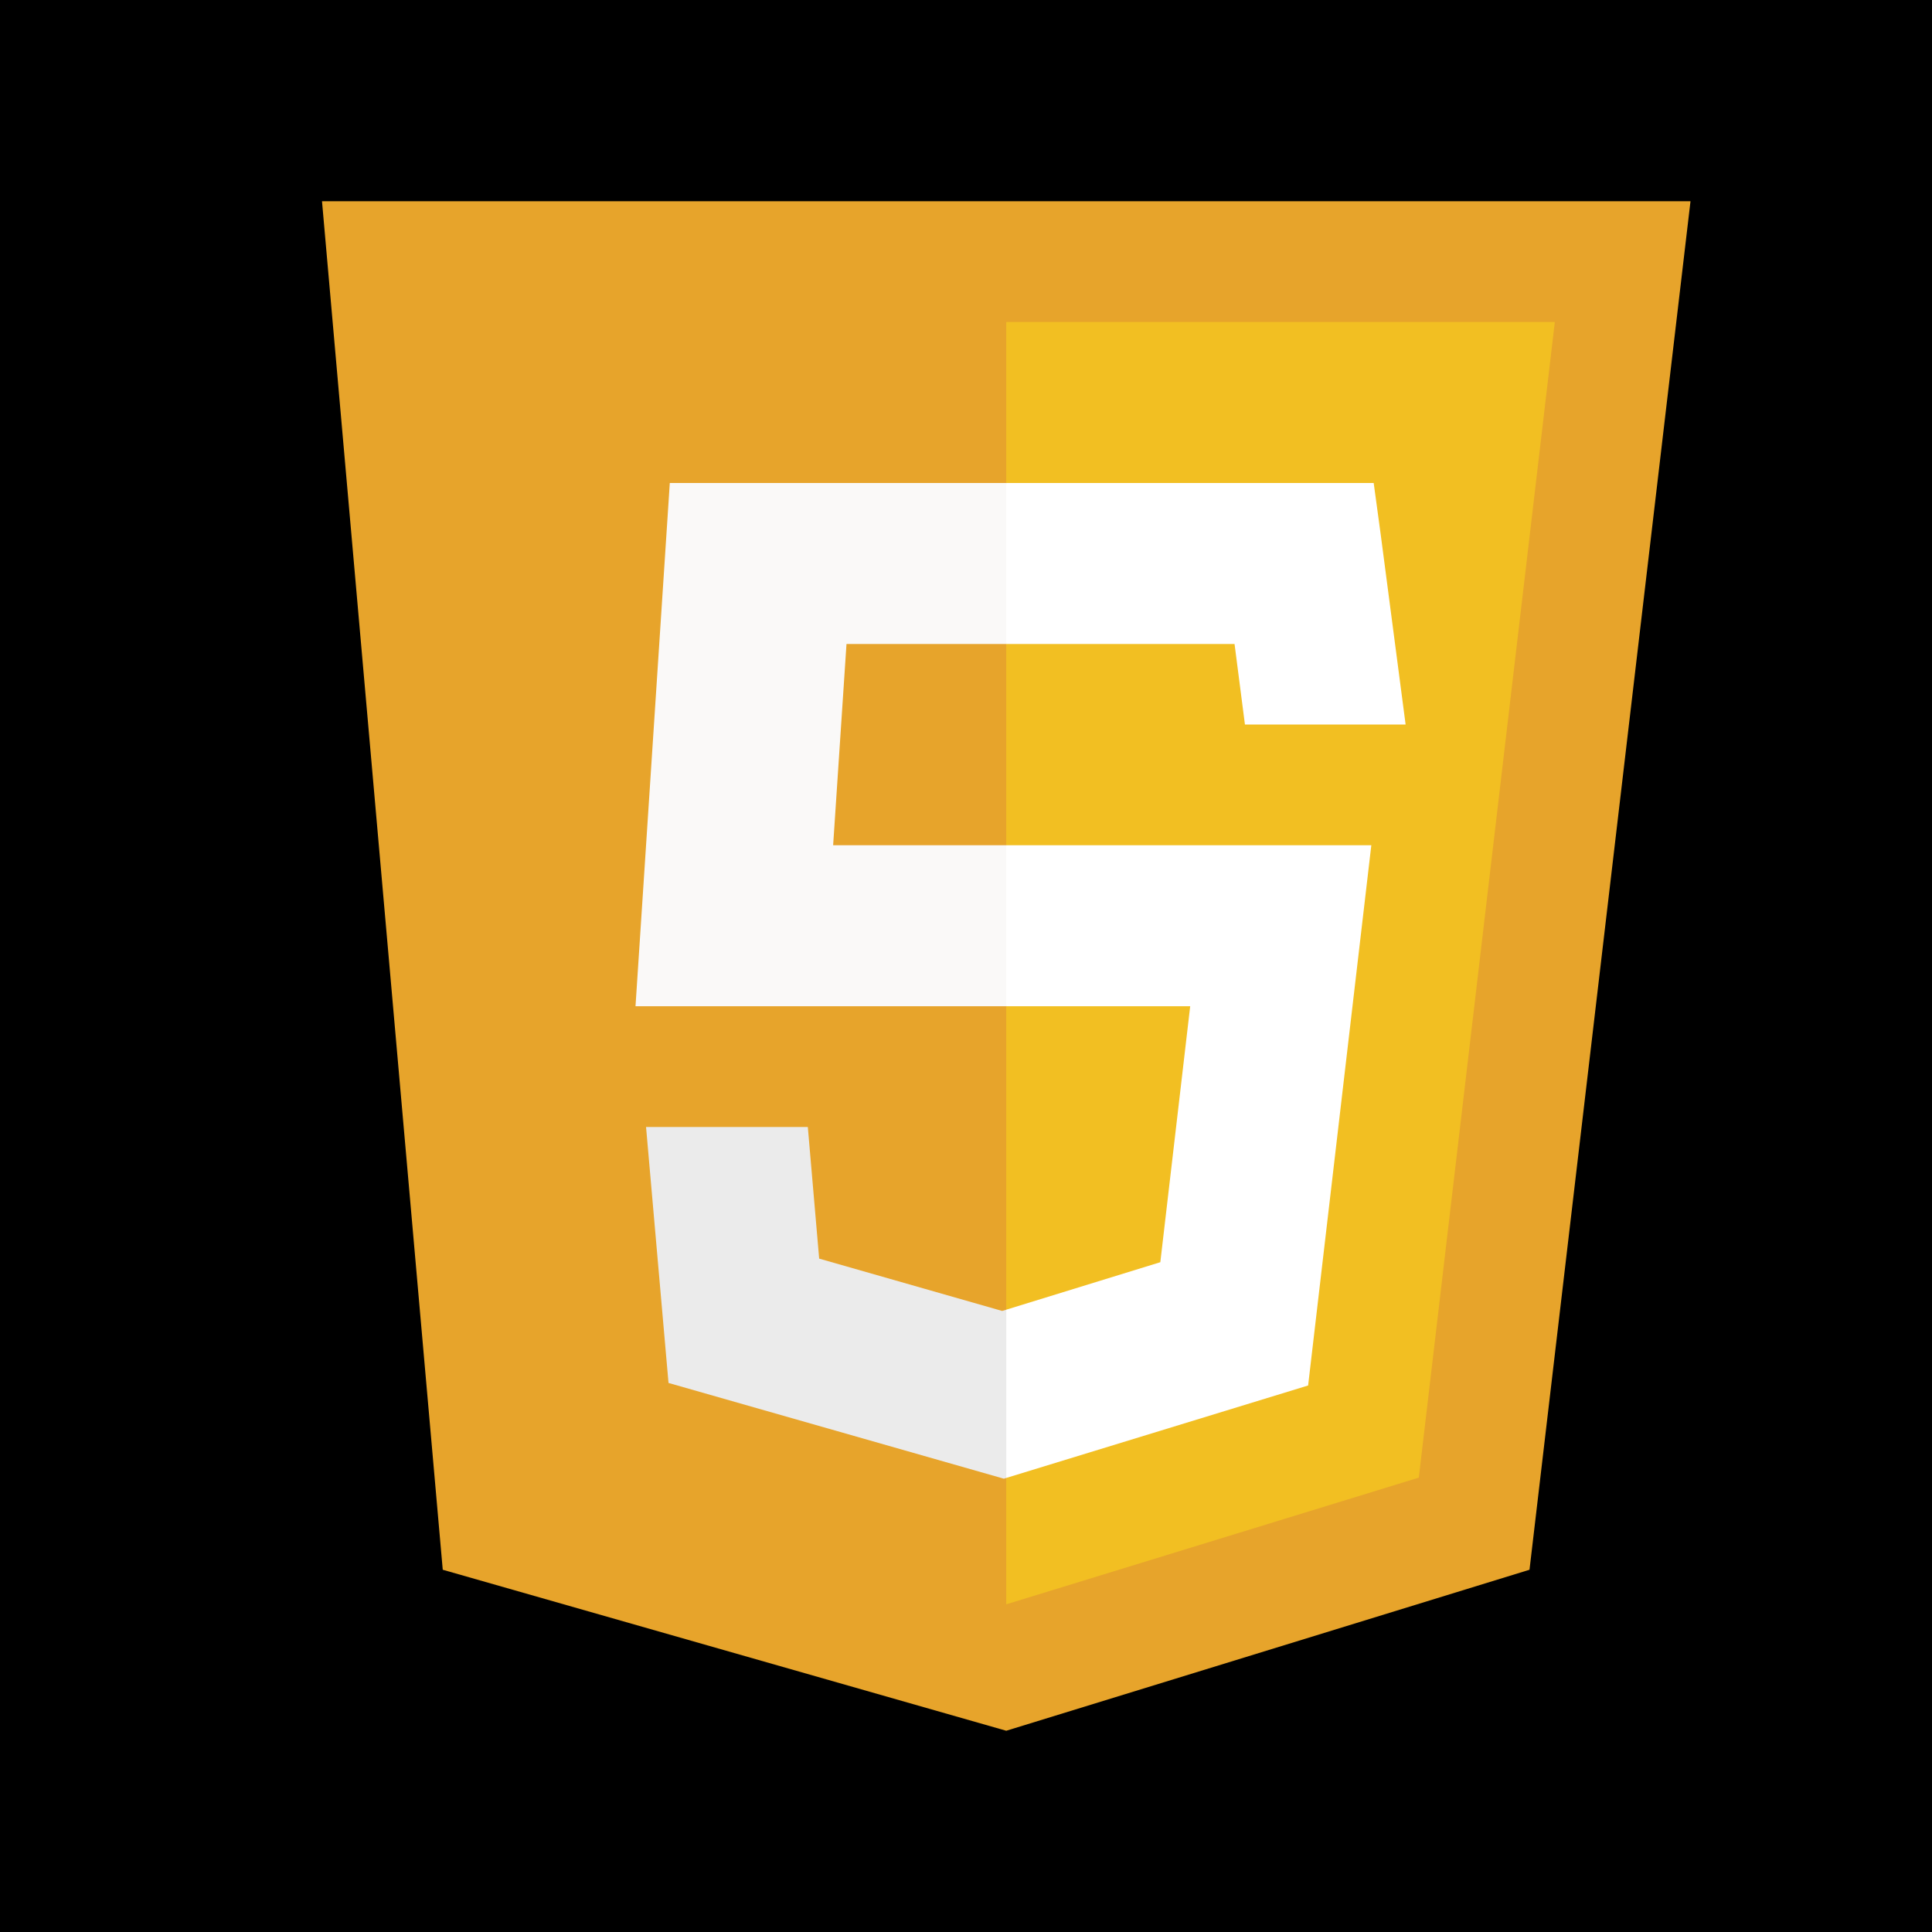
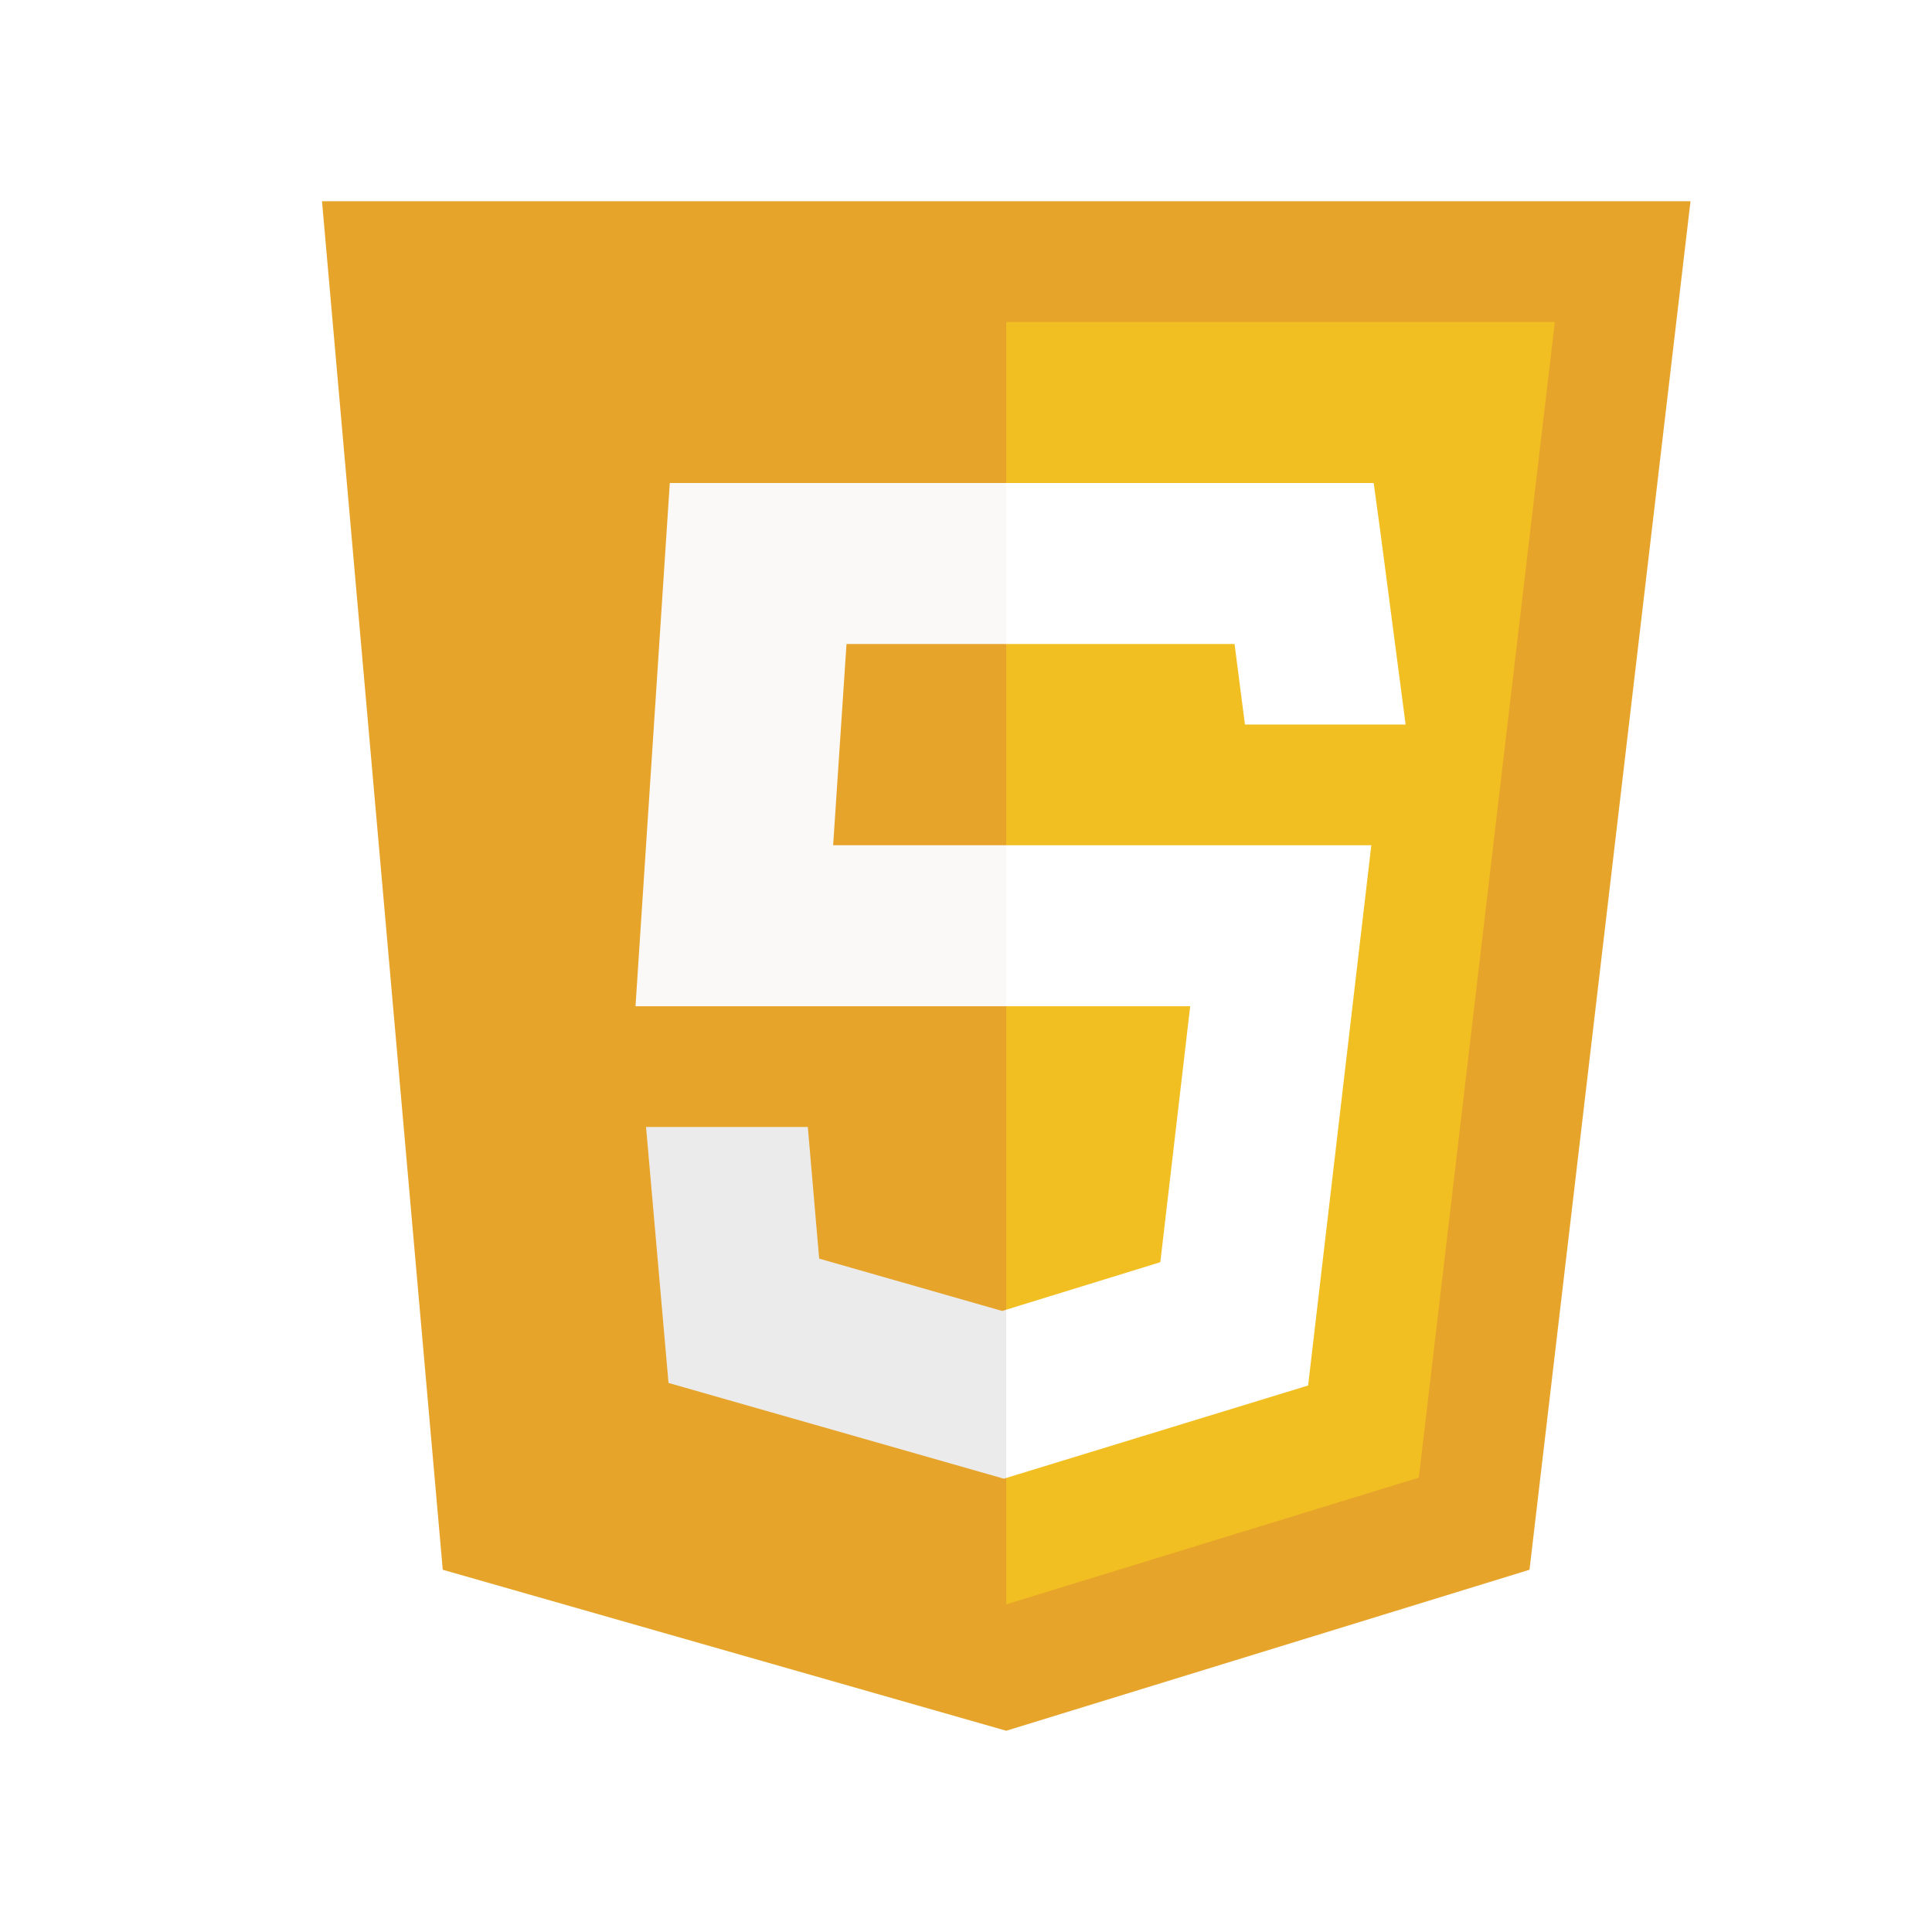
<svg xmlns="http://www.w3.org/2000/svg" width="48pt" height="48pt" viewBox="0 0 48 48" version="1.1">
  <g id="surface1160028">
-     <rect x="0" y="0" width="48" height="48" style="fill:rgb(0%,0%,0%);fill-opacity:1;stroke:none;" />
+     <rect x="0" y="0" width="48" height="48" style="fill:rgb(0%,0%,0%);fill-opacity:0;stroke:none;" />
    <path style=" stroke:none;fill-rule:nonzero;fill:rgb(90.588%,64.314%,16.863%);fill-opacity:1;" d="M 8 5 L 42 5 L 38 39 L 25 43 L 11 39 Z M 8 5 " />
    <path style=" stroke:none;fill-rule:nonzero;fill:rgb(94.902%,74.902%,13.333%);fill-opacity:1;" d="M 38.629 8 L 35.25 36.711 L 25 39.859 L 25 8 Z M 38.629 8 " />
    <path style=" stroke:none;fill-rule:nonzero;fill:rgb(98.039%,97.647%,97.255%);fill-opacity:1;" d="M 25 21 L 26 23 L 25 25 L 15.789 25 L 16.641 12 L 25 12 L 26 14 L 25 16 L 21.031 16 L 20.699 21 Z M 25 21 " />
    <path style=" stroke:none;fill-rule:nonzero;fill:rgb(92.157%,92.157%,92.157%);fill-opacity:1;" d="M 24.898 32.57 L 25 32.539 L 26 35 L 25 36.719 L 24.941 36.738 L 16.609 34.359 L 16.051 28 L 20.07 28 L 20.352 31.27 Z M 24.898 32.57 " />
    <path style=" stroke:none;fill-rule:nonzero;fill:rgb(100%,100%,100%);fill-opacity:1;" d="M 34.07 21 L 32.5 34.422 L 25 36.719 L 25 32.539 L 28.828 31.359 L 29.57 25 L 25 25 L 25 21 Z M 34.07 21 " />
    <path style=" stroke:none;fill-rule:nonzero;fill:rgb(100%,100%,100%);fill-opacity:1;" d="M 34.922 18 L 30.93 18 L 30.672 16 L 25 16 L 25 12 L 34.129 12 L 34.301 13.262 Z M 34.922 18 " />
  </g>
</svg>
